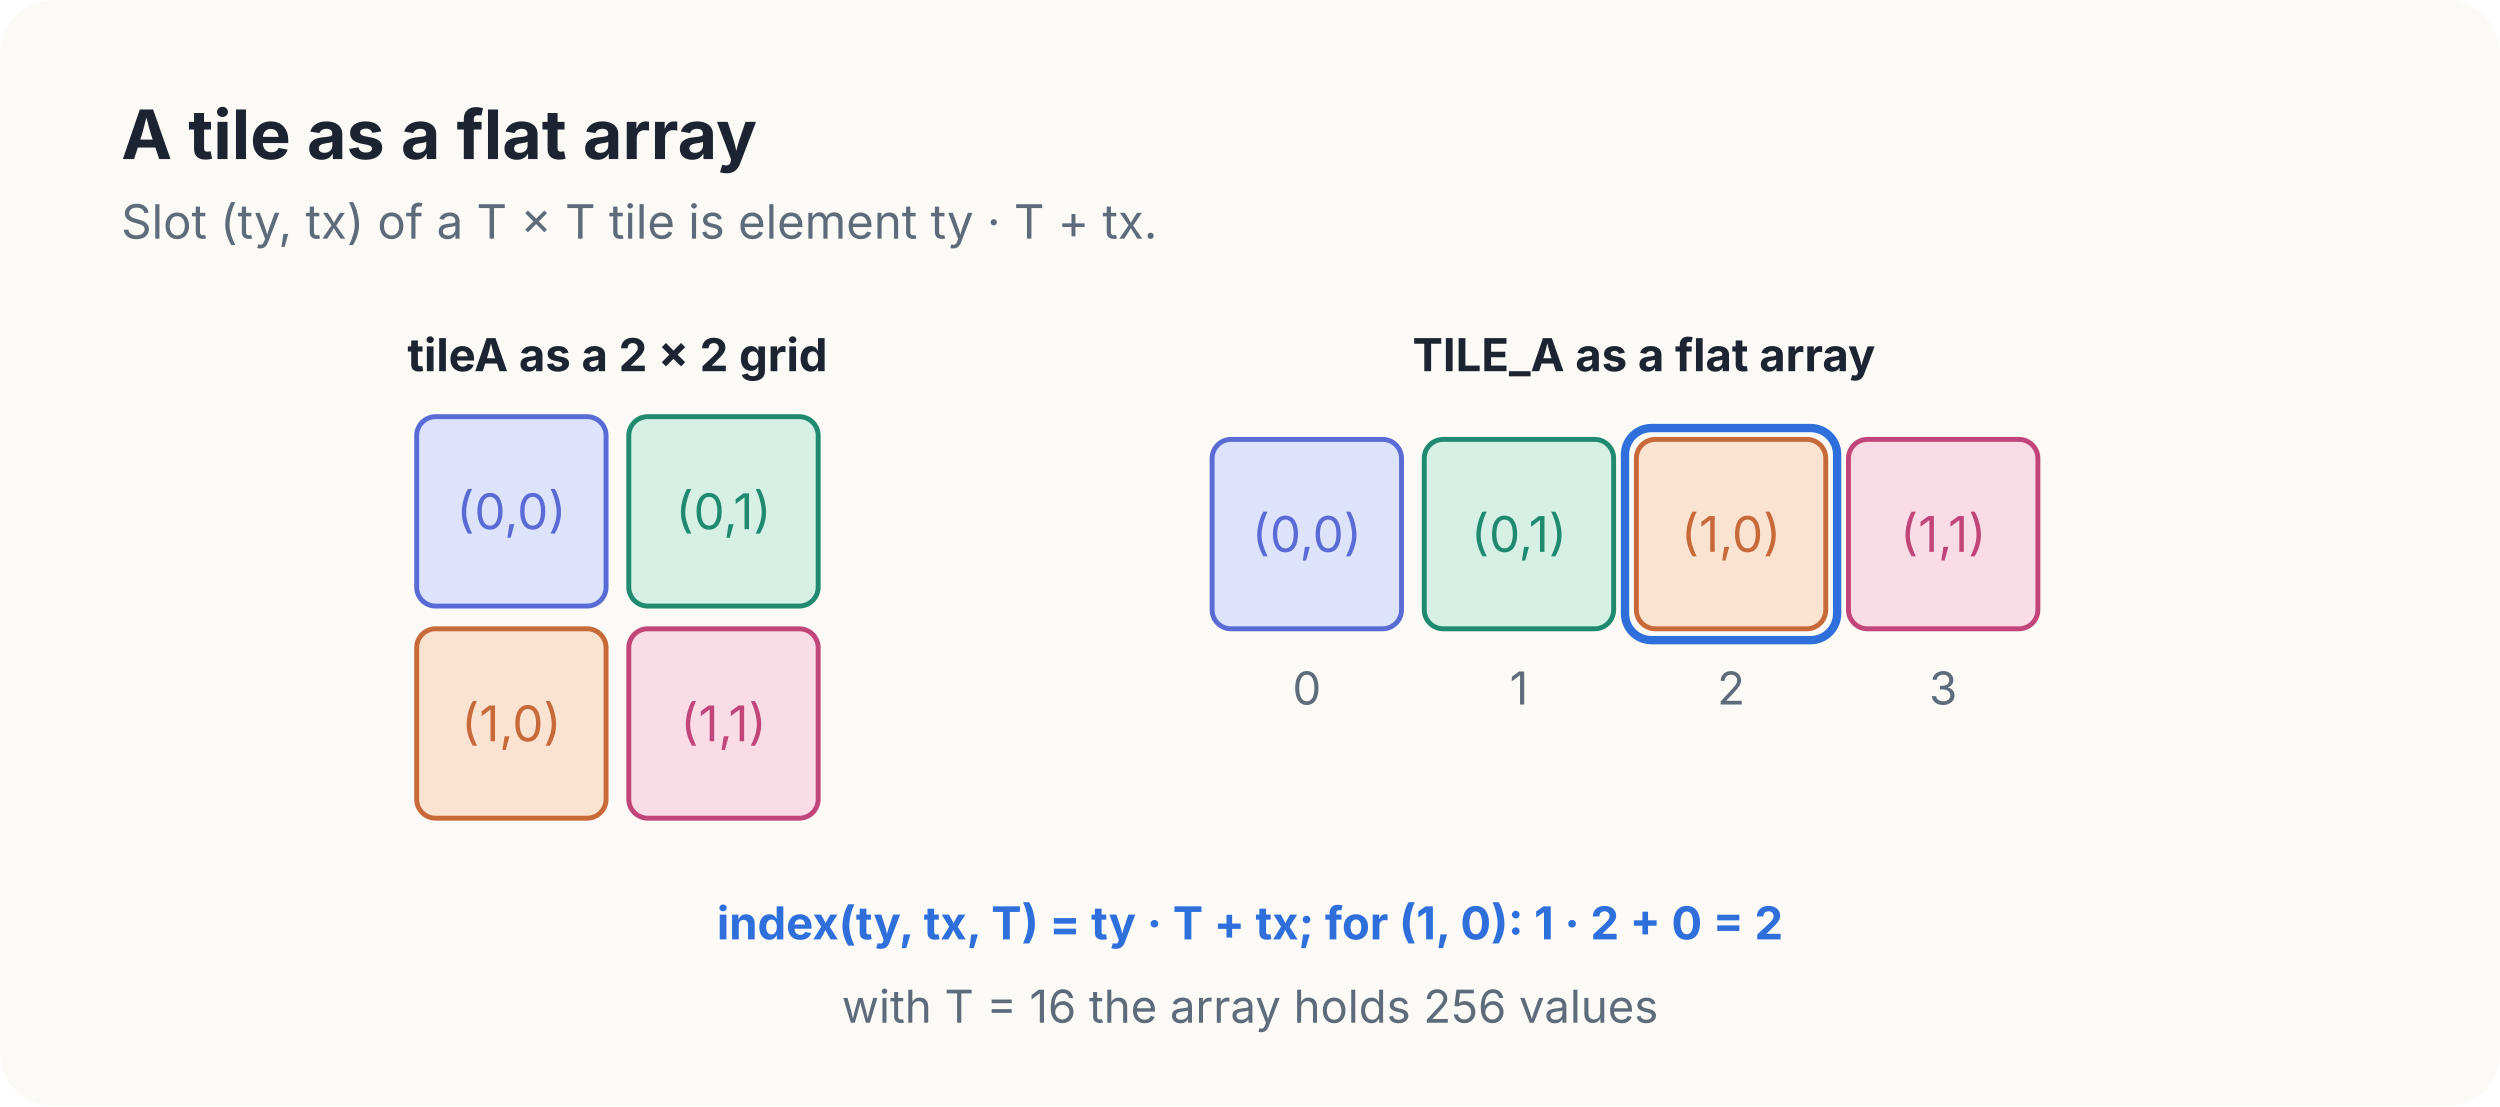
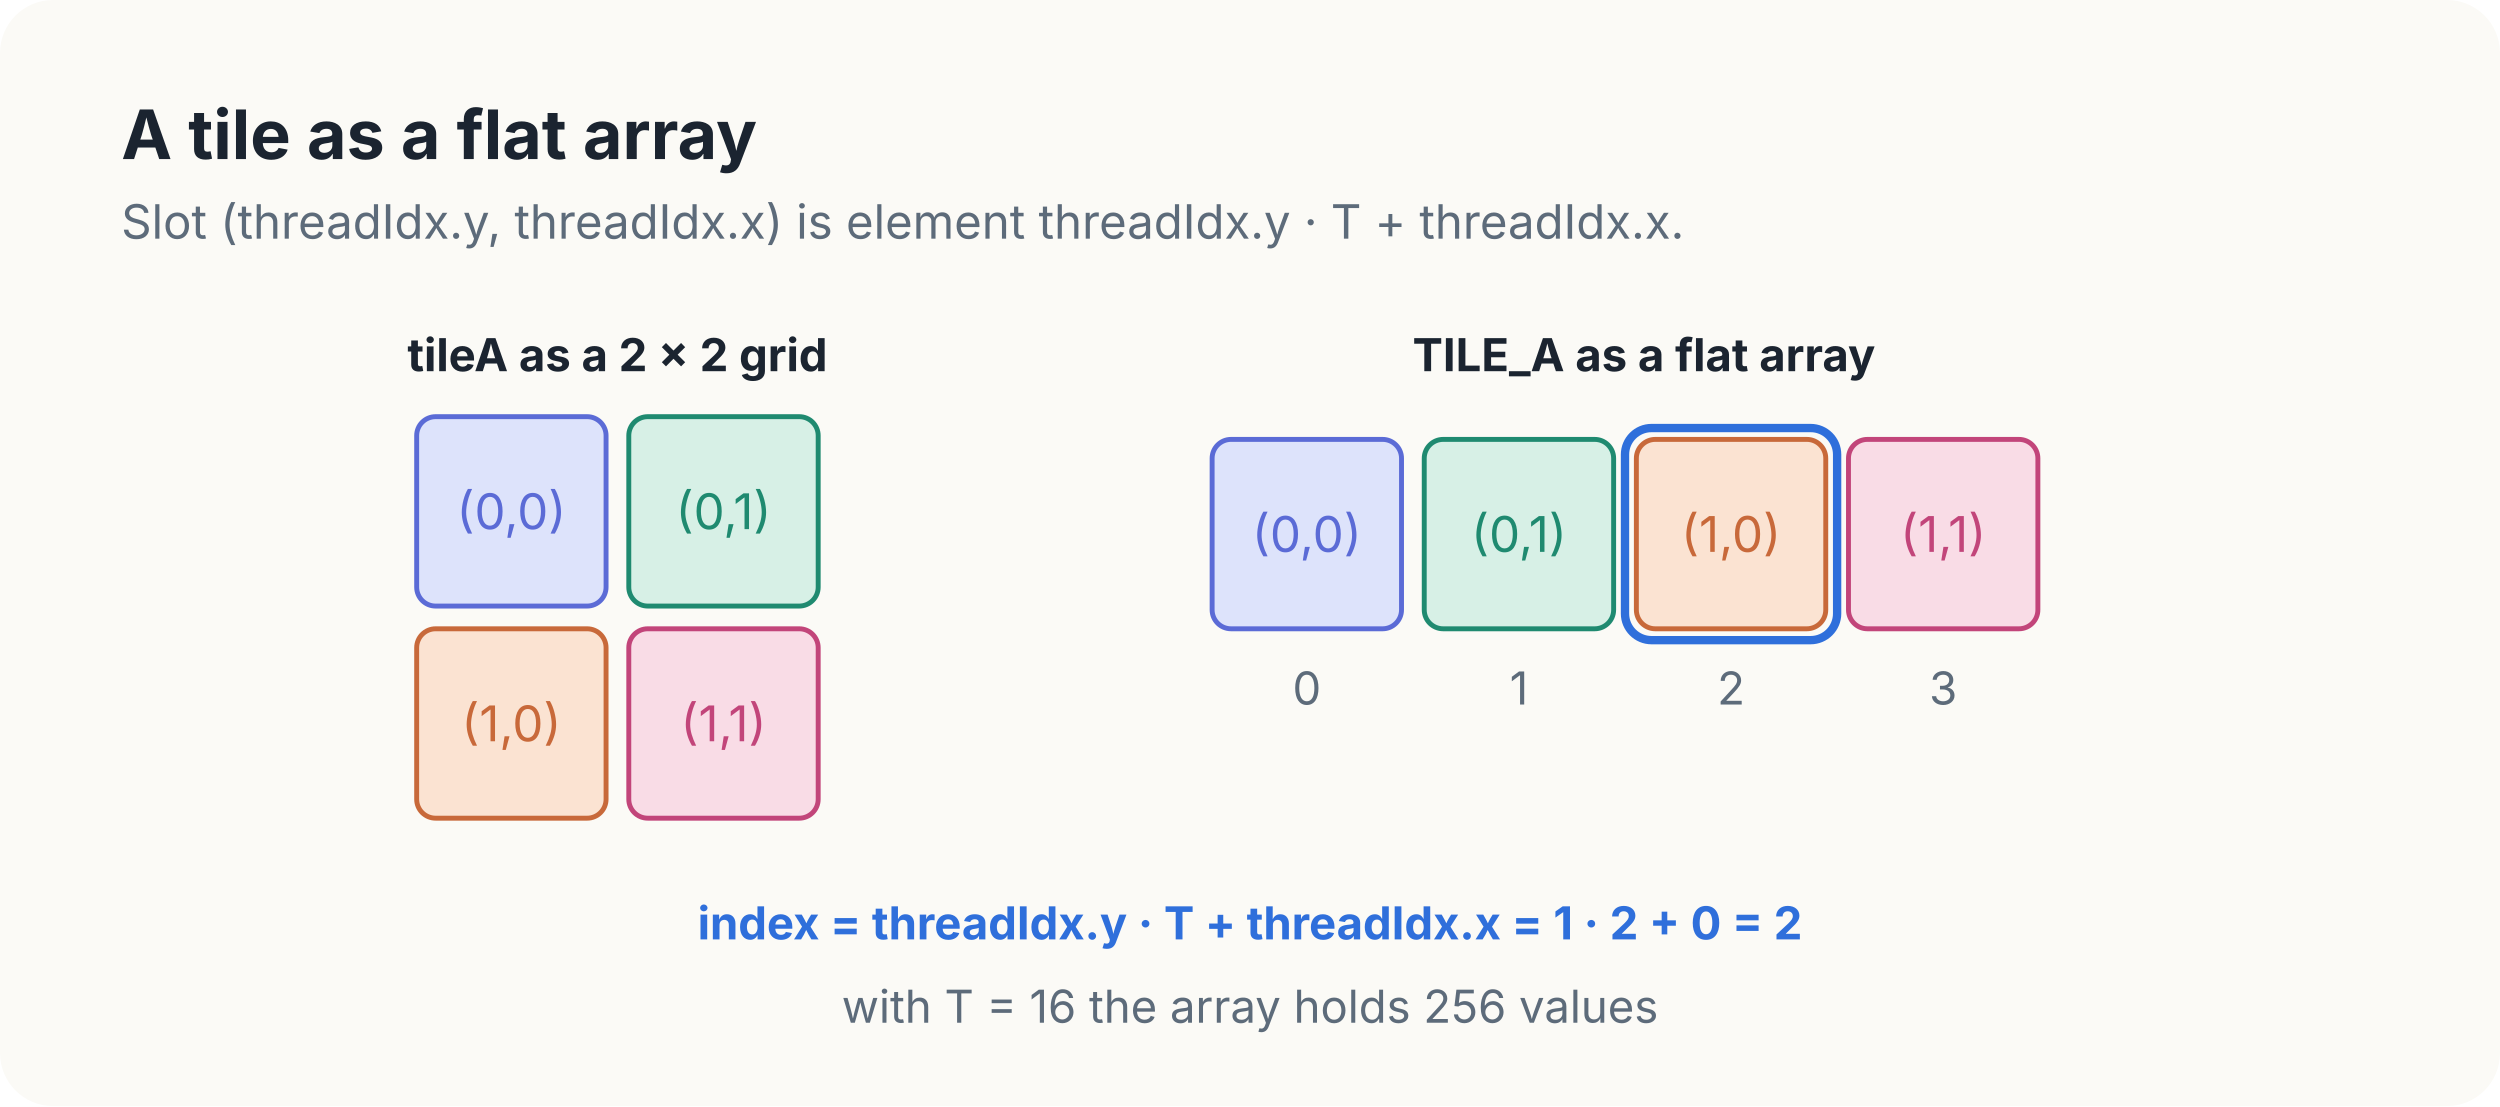
- <svg xmlns="http://www.w3.org/2000/svg" viewBox="0 0 660 292" width="660" height="292" role="img" aria-label="Left: a 2 by 2 tile with slots (0,0), (0,1), (1,0) and (1,1), 1 color per thread. Right: the same 4 slots in a flat array at indices 0 to 3, in row-major order; slot (1,0) at index 2 is outlined. The rule: index(ty, tx, T) = ty times T plus tx, so (1, 0) is at 1 times 2 plus 0 = 2. With T = 16 the array holds 256 values.">
+ <svg xmlns="http://www.w3.org/2000/svg" viewBox="0 0 660 292" width="660" height="292" role="img" aria-label="Left: a 2 by 2 tile with slots (0,0), (0,1), (1,0) and (1,1), 1 color per thread. Right: the same 4 slots in a flat array at indices 0 to 3, in row-major order; slot (1,0) at index 2 is outlined. The rule: index = threadIdx.y times T plus threadIdx.x, so (1, 0) is at 1 times 2 plus 0 = 2. With T = 16 the array holds 256 values.">
  <style>
    text { font-family: Inter, "Segoe UI", "Helvetica Neue", Helvetica, Arial, sans-serif; fill: #1B2430; }
    .title { font-size: 18px; font-weight: 650; }
    .lede { font-size: 12.5px; fill: #5D6B7A; }
    .name { font-size: 14px; font-weight: 650; }
    .sub { font-size: 12px; fill: #5D6B7A; }
    .note { font-size: 12px; fill: #5D6B7A; }
    .tab { font-size: 11.5px; font-weight: 650; letter-spacing: 0.04em; fill: #5D6B7A; }
    .mono { font-family: "JetBrains Mono", "SF Mono", Menlo, Consolas, monospace; font-size: 12px; }
    .dim { fill: #8794A3; }
    .strong { font-weight: 700; }
    .trap { fill: #CF4526; font-weight: 700; }
    .pill { font-size: 11px; font-weight: 600; }
    .wire { fill: none; stroke: #3F5873; stroke-width: 1.8; stroke-linecap: round; stroke-linejoin: round; }
    .wire.danger { stroke: #CF4526; stroke-dasharray: 6 5; }
    .wire.idle { stroke: #7F8EA0; stroke-dasharray: 2 5; }
  </style>
  <defs>
    <filter id="lift" x="-10%" y="-10%" width="120%" height="135%">
      <feDropShadow dx="0" dy="2" stdDeviation="3" flood-color="#1B2430" flood-opacity="0.13" />
    </filter>
    <linearGradient id="thor-body" x1="0" y1="0" x2="0" y2="1">
      <stop offset="0" stop-color="#C6CCD5" />
      <stop offset="1" stop-color="#979EA9" />
    </linearGradient>
    <linearGradient id="switch-body" x1="0" y1="0" x2="0" y2="1">
      <stop offset="0" stop-color="#3B4656" />
      <stop offset="1" stop-color="#232B37" />
    </linearGradient>
    <marker id="head" viewBox="0 0 10 10" refX="8.5" refY="5" markerUnits="userSpaceOnUse" markerWidth="11" markerHeight="11" orient="auto">
      <path d="M0.5,1 L9,5 L0.5,9 Z" fill="#3F5873" />
    </marker>
    <marker id="head-danger" viewBox="0 0 10 10" refX="8.5" refY="5" markerUnits="userSpaceOnUse" markerWidth="11" markerHeight="11" orient="auto">
      <path d="M0.5,1 L9,5 L0.5,9 Z" fill="#CF4526" />
    </marker>
    <marker id="head-idle" viewBox="0 0 10 10" refX="8.5" refY="5" markerUnits="userSpaceOnUse" markerWidth="11" markerHeight="11" orient="auto">
      <path d="M0.5,1 L9,5 L0.5,9 Z" fill="#7F8EA0" />
    </marker>
  </defs>
  <rect width="660" height="292" rx="14" fill="#FBFAF6" />
  <text x="32.0" y="42.0" class="title" text-anchor="start" xml:space="preserve">A tile as a flat array</text>
-   <text x="32.0" y="63.0" class="lede" text-anchor="start" xml:space="preserve">Slot (ty, tx) of a T × T tile is element ty · T + tx.</text>
+   <text x="32.0" y="63.0" class="lede" text-anchor="start" xml:space="preserve">Slot (threadIdx.y, threadIdx.x) is element threadIdx.y · T + threadIdx.x.</text>
  <text x="163.0" y="98.0" text-anchor="middle" xml:space="preserve" style="font-size:12px;font-weight:700;fill:#1B2430">tileA as a 2 × 2 grid</text>
  <rect x="110.0" y="110.0" width="50.0" height="50.0" rx="5" fill="#DDE3FB" stroke="#5B6BD6" stroke-width="1.3" />
  <text x="135.0" y="139.7" text-anchor="middle" style="font-size:13px;fill:#5B6BD6">(0,0)</text>
  <rect x="166.0" y="110.0" width="50.0" height="50.0" rx="5" fill="#D7F0E6" stroke="#1F8A70" stroke-width="1.3" />
  <text x="191.0" y="139.7" text-anchor="middle" style="font-size:13px;fill:#1F8A70">(0,1)</text>
  <rect x="110.0" y="166.0" width="50.0" height="50.0" rx="5" fill="#FBE3D2" stroke="#C8693A" stroke-width="1.3" />
  <text x="135.0" y="195.7" text-anchor="middle" style="font-size:13px;fill:#C8693A">(1,0)</text>
  <rect x="166.0" y="166.0" width="50.0" height="50.0" rx="5" fill="#F9DCE6" stroke="#C2457A" stroke-width="1.3" />
  <text x="191.0" y="195.7" text-anchor="middle" style="font-size:13px;fill:#C2457A">(1,1)</text>
  <text x="434.0" y="98.0" text-anchor="middle" xml:space="preserve" style="font-size:12px;font-weight:700;fill:#1B2430">TILE_A as a flat array</text>
  <rect x="320.0" y="116.0" width="50.0" height="50.0" rx="5" fill="#DDE3FB" stroke="#5B6BD6" stroke-width="1.3" />
  <text x="345.0" y="145.7" text-anchor="middle" style="font-size:13px;fill:#5B6BD6">(0,0)</text>
  <text x="345.0" y="186.0" text-anchor="middle" xml:space="preserve" style="font-size:12px;fill:#5D6B7A">0</text>
  <rect x="376.0" y="116.0" width="50.0" height="50.0" rx="5" fill="#D7F0E6" stroke="#1F8A70" stroke-width="1.3" />
  <text x="401.0" y="145.7" text-anchor="middle" style="font-size:13px;fill:#1F8A70">(0,1)</text>
  <text x="401.0" y="186.0" text-anchor="middle" xml:space="preserve" style="font-size:12px;fill:#5D6B7A">1</text>
  <rect x="432.0" y="116.0" width="50.0" height="50.0" rx="5" fill="#FBE3D2" stroke="#C8693A" stroke-width="1.3" />
  <text x="457.0" y="145.7" text-anchor="middle" style="font-size:13px;fill:#C8693A">(1,0)</text>
  <text x="457.0" y="186.0" text-anchor="middle" xml:space="preserve" style="font-size:12px;fill:#5D6B7A">2</text>
  <rect x="488.0" y="116.0" width="50.0" height="50.0" rx="5" fill="#F9DCE6" stroke="#C2457A" stroke-width="1.3" />
  <text x="513.0" y="145.7" text-anchor="middle" style="font-size:13px;fill:#C2457A">(1,1)</text>
  <text x="513.0" y="186.0" text-anchor="middle" xml:space="preserve" style="font-size:12px;fill:#5D6B7A">3</text>
  <rect x="429.0" y="113.0" width="56.0" height="56.0" rx="7" fill="none" stroke="#2F6FDB" stroke-width="2.2" />
-   <text x="330.0" y="248.0" text-anchor="middle" xml:space="preserve" style="font-size:12px;font-weight:700;fill:#2F6FDB">index(ty, tx, T) = ty · T + tx; for (1, 0): 1 · 2 + 0 = 2</text>
+   <text x="330.0" y="248.0" text-anchor="middle" xml:space="preserve" style="font-size:12px;font-weight:700;fill:#2F6FDB">index = threadIdx.y · T + threadIdx.x = 1 · 2 + 0 = 2</text>
  <text x="330.0" y="270.0" text-anchor="middle" xml:space="preserve" style="font-size:12px;fill:#5D6B7A">with T = 16 the array holds 256 values</text>
</svg>
